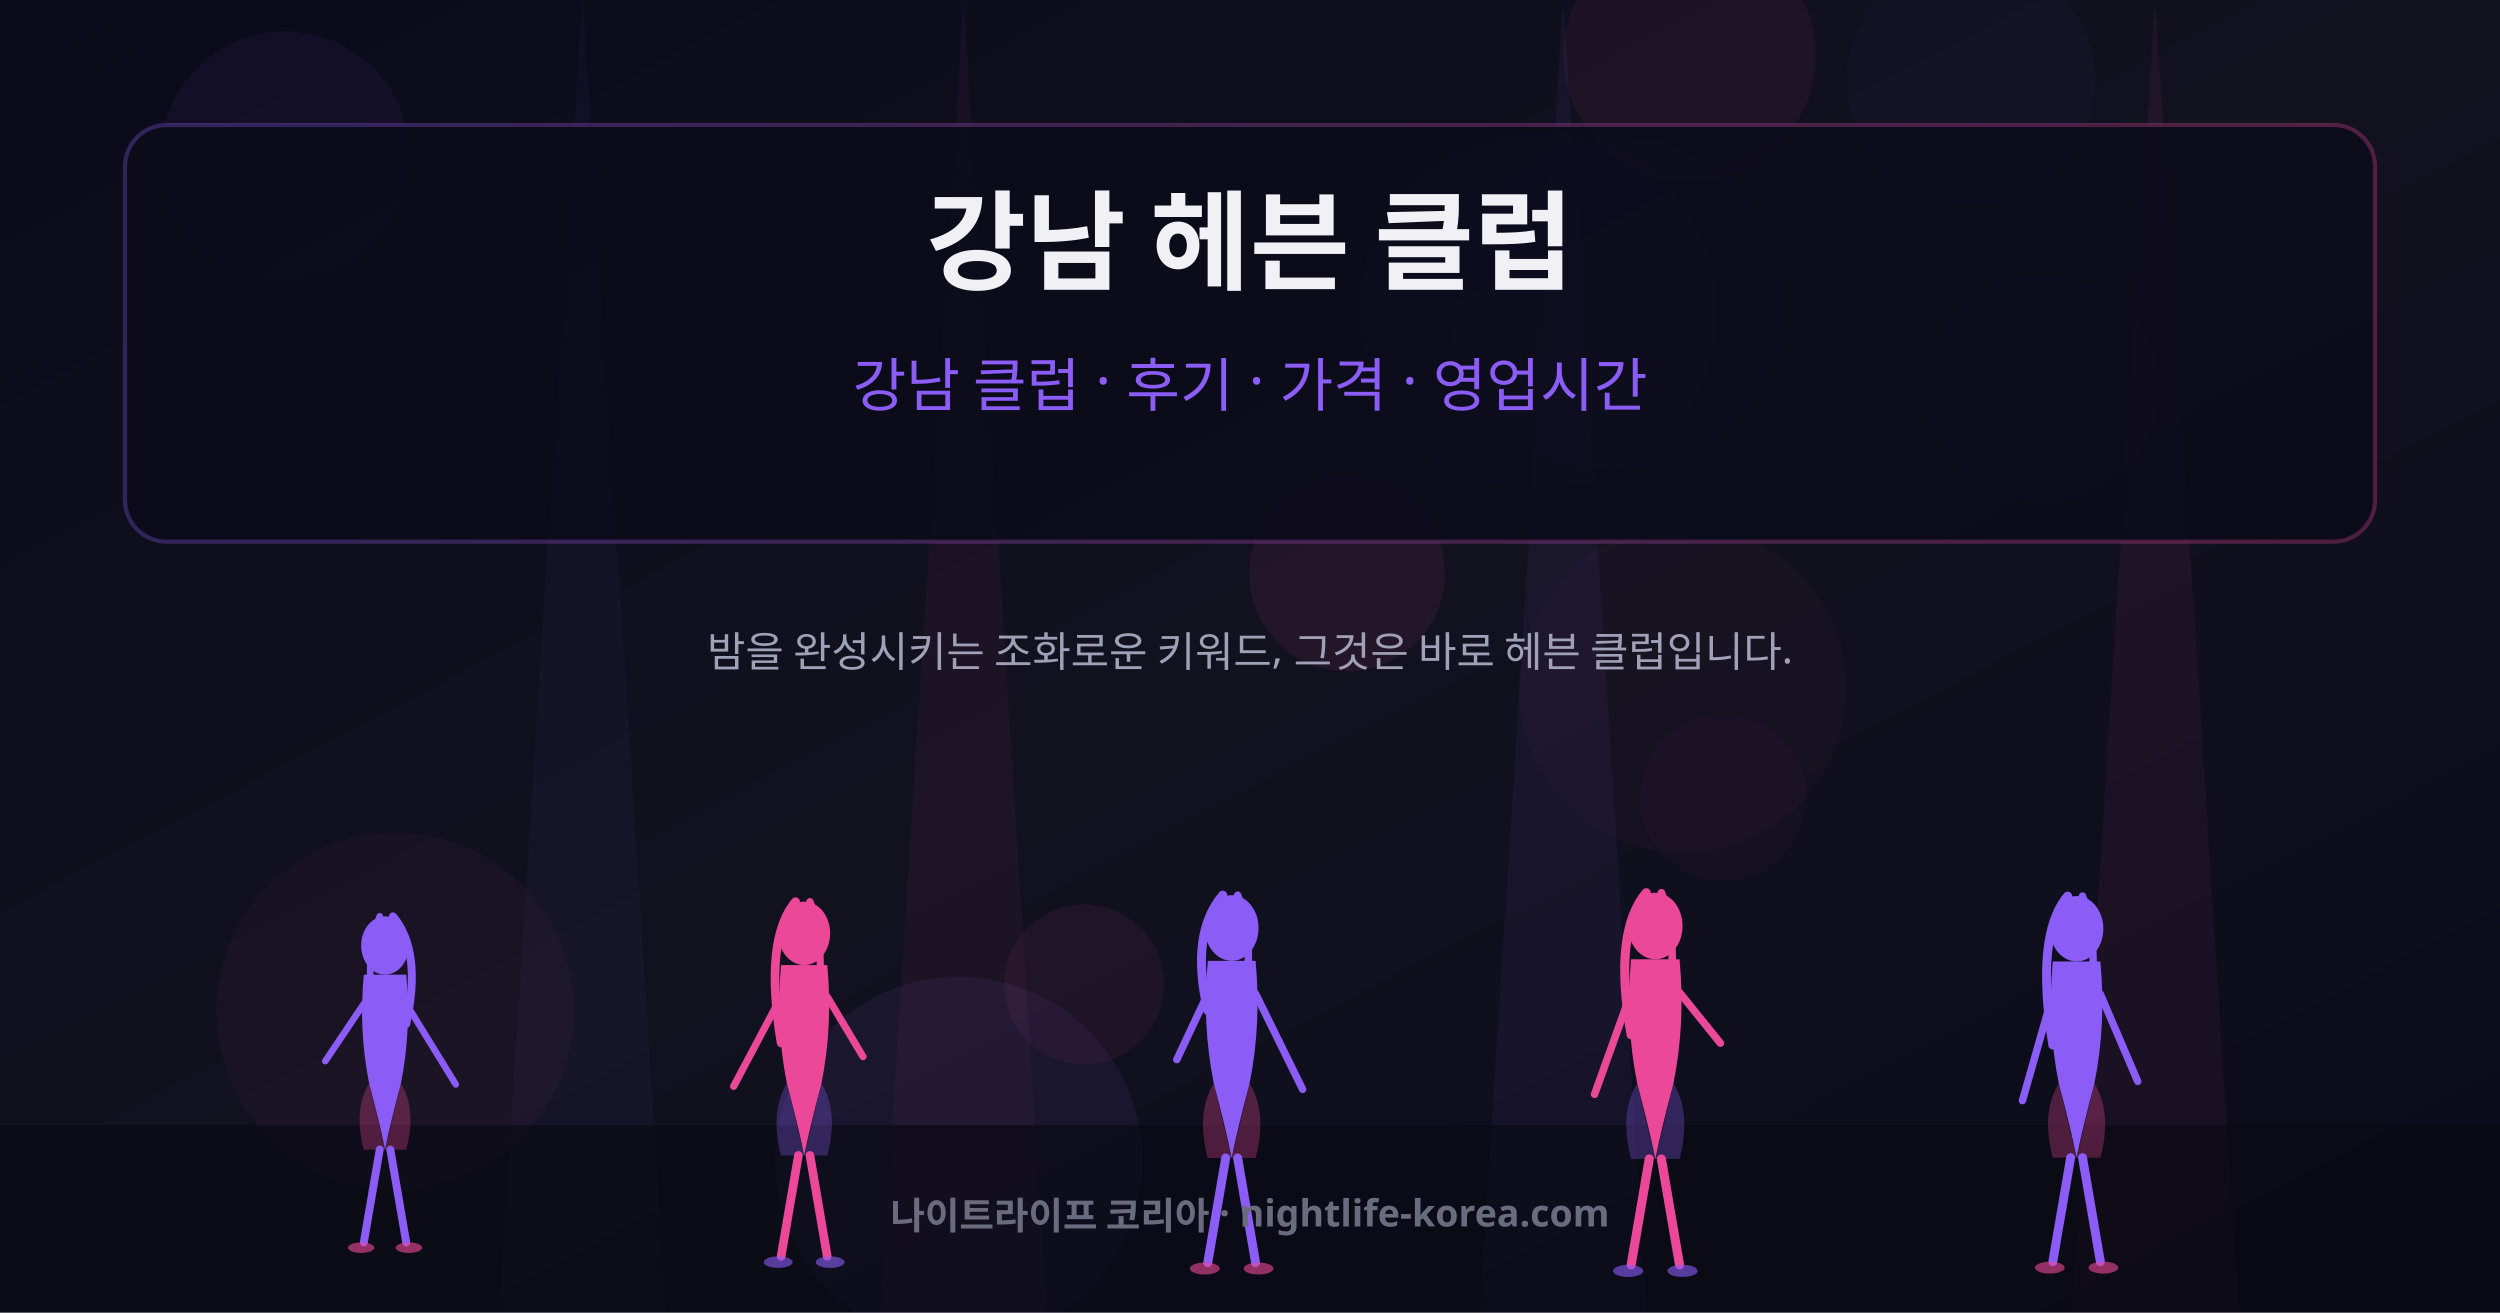
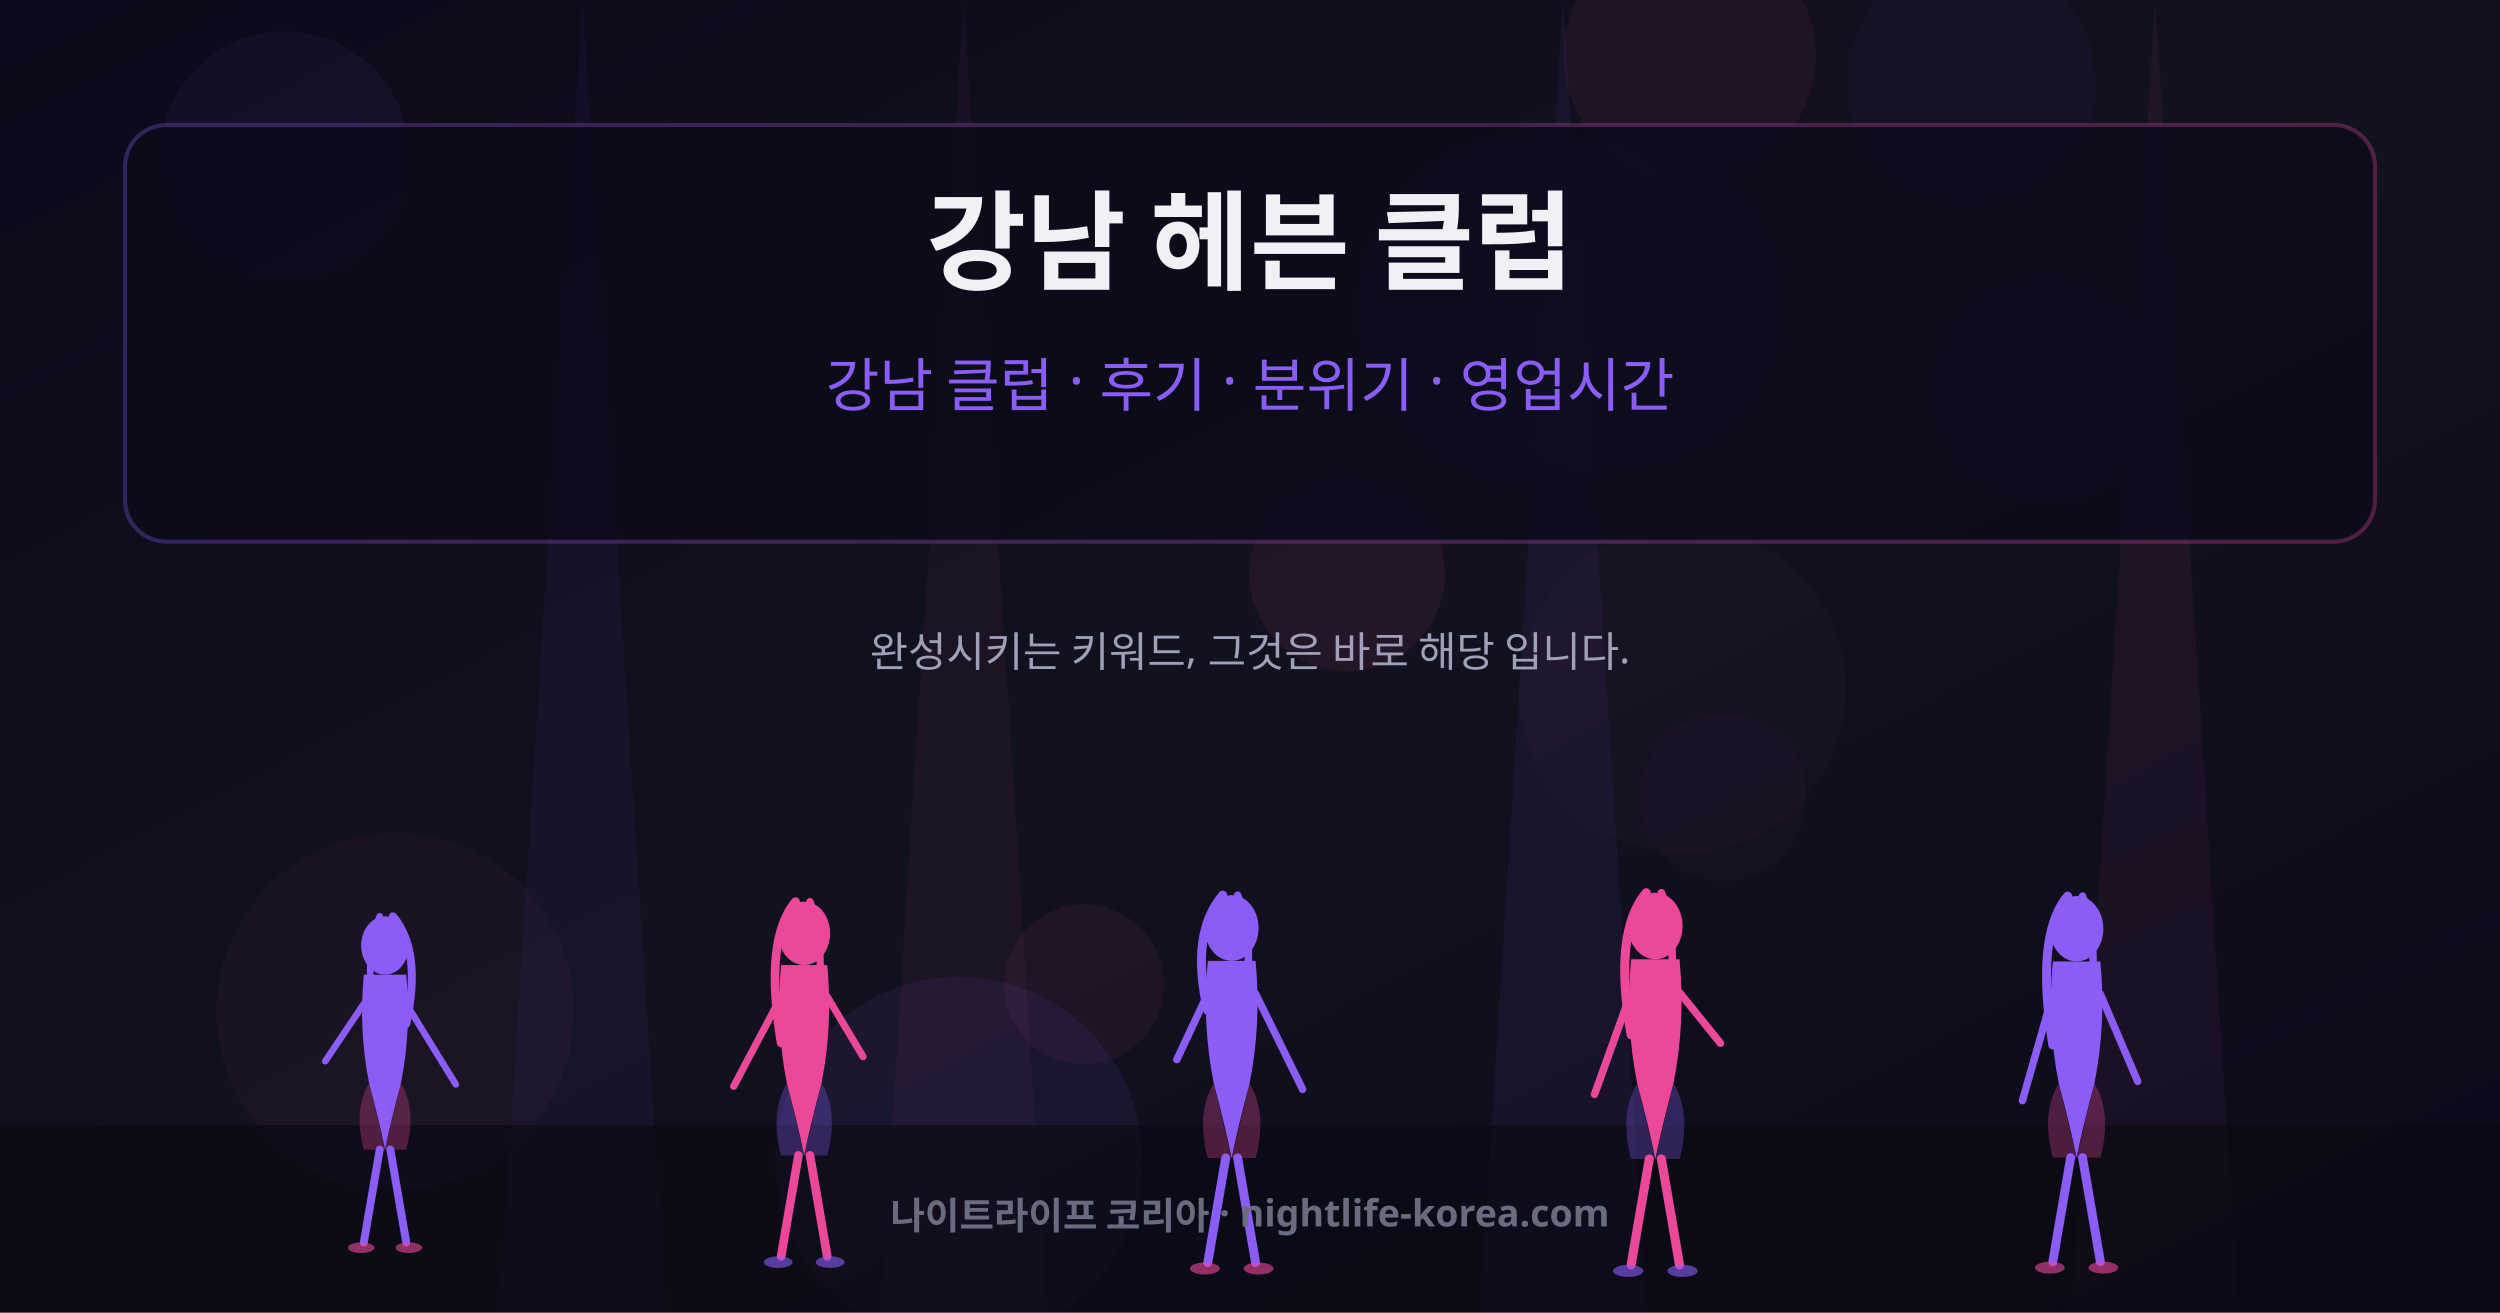
<svg xmlns="http://www.w3.org/2000/svg" viewBox="0 0 1200 630" width="1200" height="630">
  <defs>
    <linearGradient id="ogbg" x1="0%" y1="0%" x2="100%" y2="100%">
      <stop offset="0%" style="stop-color:#0a0a1a" />
      <stop offset="50%" style="stop-color:#12121f" />
      <stop offset="100%" style="stop-color:#0a0a1a" />
    </linearGradient>
    <linearGradient id="ogtxt" x1="0%" y1="0%" x2="100%" y2="0%">
      <stop offset="0%" style="stop-color:#8b5cf6" />
      <stop offset="100%" style="stop-color:#ec4899" />
    </linearGradient>
  </defs>
  <rect width="1200" height="630" fill="url(#ogbg)" />
  <polygon points="279.593,0 239.593,630 319.593,630" fill="#8b5cf6" opacity="0.046" />
  <polygon points="462.56,0 422.56,630 502.56,630" fill="#ec4899" opacity="0.052" />
  <polygon points="750.29,0 710.29,630 790.29,630" fill="#8b5cf6" opacity="0.068" />
  <polygon points="1034.501,0 994.501,630 1074.501,630" fill="#ec4899" opacity="0.063" />
  <circle cx="520.338" cy="472.518" r="38.35" fill="#ec4899" opacity="0.063" />
  <circle cx="136.89" cy="74.768" r="59.691" fill="#8b5cf6" opacity="0.059" />
  <circle cx="646.579" cy="275.239" r="46.979" fill="#ec4899" opacity="0.074" />
  <circle cx="827.203" cy="382.896" r="39.809" fill="#ec4899" opacity="0.035" />
  <circle cx="807.739" cy="330.716" r="78.571" fill="#ec4899" opacity="0.031" />
  <circle cx="460.224" cy="557.028" r="88.101" fill="#8b5cf6" opacity="0.08" />
  <circle cx="946.002" cy="39.27" r="59.666" fill="#8b5cf6" opacity="0.033" />
  <circle cx="981.228" cy="186.816" r="54.842" fill="#8b5cf6" opacity="0.037" />
  <circle cx="189.669" cy="485.427" r="85.758" fill="#ec4899" opacity="0.042" />
  <circle cx="738.03" cy="149.025" r="85.721" fill="#8b5cf6" opacity="0.05" />
  <circle cx="811.033" cy="26.64" r="60.511" fill="#ec4899" opacity="0.064" />
  <circle cx="775.989" cy="145.77" r="80.229" fill="#8b5cf6" opacity="0.058" />
  <rect x="0" y="540" width="1200" height="90" fill="#0a0a14" opacity="0.7" />
  <g transform="translate(184.8123,520) scale(1.272407)">
    <ellipse cx="0" cy="-52" rx="9" ry="11" fill="#8b5cf6" />
    <path d="M3,-63 Q14,-50 8,-22.363" stroke="#8b5cf6" stroke-width="3" fill="none" stroke-linecap="round" />
    <path d="M-2,-63 Q-8,-48 -4,-25.363" stroke="#8b5cf6" stroke-width="2.5" fill="none" stroke-linecap="round" />
    <path d="M-8,-41 Q-10,-20 -6,0 Q-2,15 0,25 Q2,15 6,0 Q10,-20 8,-41 Z" fill="#8b5cf6" />
    <path d="M-6,0 Q-12,10 -8,25 L0,25 Z" fill="#ec4899" opacity="0.3" />
    <path d="M6,0 Q12,10 8,25 L0,25 Z" fill="#ec4899" opacity="0.3" />
    <line x1="-2" y1="25" x2="-8" y2="60" stroke="#8b5cf6" stroke-width="3" stroke-linecap="round" />
    <line x1="2" y1="25" x2="8" y2="60" stroke="#8b5cf6" stroke-width="3" stroke-linecap="round" />
    <ellipse cx="-9" cy="62" rx="5" ry="2" fill="#ec4899" opacity="0.6" />
    <ellipse cx="9" cy="62" rx="5" ry="2" fill="#ec4899" opacity="0.6" />
    <line x1="-8" y1="-30" x2="-22.55" y2="-8.374" stroke="#8b5cf6" stroke-width="2.5" stroke-linecap="round" />
    <line x1="8" y1="-30" x2="26.703" y2="0.408" stroke="#8b5cf6" stroke-width="2.5" stroke-linecap="round" />
  </g>
  <g transform="translate(386.0048,520) scale(1.384362)">
    <ellipse cx="0" cy="-52" rx="9" ry="11" fill="#ec4899" />
    <path d="M-3,-63 Q-14,-50 -8,-13.996" stroke="#ec4899" stroke-width="3" fill="none" stroke-linecap="round" />
    <path d="M2,-63 Q8,-48 4,-16.996" stroke="#ec4899" stroke-width="2.5" fill="none" stroke-linecap="round" />
    <path d="M-8,-41 Q-10,-20 -6,0 Q-2,15 0,25 Q2,15 6,0 Q10,-20 8,-41 Z" fill="#ec4899" />
    <path d="M-6,0 Q-12,10 -8,25 L0,25 Z" fill="#8b5cf6" opacity="0.3" />
    <path d="M6,0 Q12,10 8,25 L0,25 Z" fill="#8b5cf6" opacity="0.3" />
    <line x1="-2" y1="25" x2="-8" y2="60" stroke="#ec4899" stroke-width="3" stroke-linecap="round" />
    <line x1="2" y1="25" x2="8" y2="60" stroke="#ec4899" stroke-width="3" stroke-linecap="round" />
    <ellipse cx="-9" cy="62" rx="5" ry="2" fill="#8b5cf6" opacity="0.6" />
    <ellipse cx="9" cy="62" rx="5" ry="2" fill="#8b5cf6" opacity="0.6" />
    <line x1="-8" y1="-30" x2="-24.455" y2="1.041" stroke="#ec4899" stroke-width="2.5" stroke-linecap="round" />
    <line x1="8" y1="-30" x2="20.4" y2="-9.267" stroke="#ec4899" stroke-width="2.5" stroke-linecap="round" />
  </g>
  <g transform="translate(591.204,520) scale(1.433733)">
    <ellipse cx="0" cy="-52" rx="9" ry="11" fill="#8b5cf6" />
    <path d="M-3,-63 Q-14,-50 -8,-24.333" stroke="#8b5cf6" stroke-width="3" fill="none" stroke-linecap="round" />
    <path d="M2,-63 Q8,-48 4,-27.333" stroke="#8b5cf6" stroke-width="2.5" fill="none" stroke-linecap="round" />
    <path d="M-8,-41 Q-10,-20 -6,0 Q-2,15 0,25 Q2,15 6,0 Q10,-20 8,-41 Z" fill="#8b5cf6" />
    <path d="M-6,0 Q-12,10 -8,25 L0,25 Z" fill="#ec4899" opacity="0.3" />
    <path d="M6,0 Q12,10 8,25 L0,25 Z" fill="#ec4899" opacity="0.3" />
    <line x1="-2" y1="25" x2="-8" y2="60" stroke="#8b5cf6" stroke-width="3" stroke-linecap="round" />
    <line x1="2" y1="25" x2="8" y2="60" stroke="#8b5cf6" stroke-width="3" stroke-linecap="round" />
    <ellipse cx="-9" cy="62" rx="5" ry="2" fill="#ec4899" opacity="0.6" />
    <ellipse cx="9" cy="62" rx="5" ry="2" fill="#ec4899" opacity="0.6" />
    <line x1="-8" y1="-30" x2="-18.378" y2="-7.95" stroke="#8b5cf6" stroke-width="2.5" stroke-linecap="round" />
    <line x1="8" y1="-30" x2="23.751" y2="2.003" stroke="#8b5cf6" stroke-width="2.5" stroke-linecap="round" />
  </g>
  <g transform="translate(794.5582,520) scale(1.452192)">
    <ellipse cx="0" cy="-52" rx="9" ry="11" fill="#ec4899" />
    <path d="M-3,-63 Q-14,-50 -8,-16.035" stroke="#ec4899" stroke-width="3" fill="none" stroke-linecap="round" />
    <path d="M2,-63 Q8,-48 4,-19.035" stroke="#ec4899" stroke-width="2.5" fill="none" stroke-linecap="round" />
    <path d="M-8,-41 Q-10,-20 -6,0 Q-2,15 0,25 Q2,15 6,0 Q10,-20 8,-41 Z" fill="#ec4899" />
    <path d="M-6,0 Q-12,10 -8,25 L0,25 Z" fill="#8b5cf6" opacity="0.3" />
    <path d="M6,0 Q12,10 8,25 L0,25 Z" fill="#8b5cf6" opacity="0.3" />
    <line x1="-2" y1="25" x2="-8" y2="60" stroke="#ec4899" stroke-width="3" stroke-linecap="round" />
    <line x1="2" y1="25" x2="8" y2="60" stroke="#ec4899" stroke-width="3" stroke-linecap="round" />
    <ellipse cx="-9" cy="62" rx="5" ry="2" fill="#8b5cf6" opacity="0.6" />
    <ellipse cx="9" cy="62" rx="5" ry="2" fill="#8b5cf6" opacity="0.6" />
    <line x1="-8" y1="-30" x2="-20.086" y2="3.617" stroke="#ec4899" stroke-width="2.5" stroke-linecap="round" />
    <line x1="8" y1="-30" x2="21.509" y2="-13.282" stroke="#ec4899" stroke-width="2.5" stroke-linecap="round" />
  </g>
  <g transform="translate(996.7607,520) scale(1.426932)">
    <ellipse cx="0" cy="-52" rx="9" ry="11" fill="#8b5cf6" />
    <path d="M-3,-63 Q-14,-50 -8,-12.89" stroke="#8b5cf6" stroke-width="3" fill="none" stroke-linecap="round" />
    <path d="M2,-63 Q8,-48 4,-15.89" stroke="#8b5cf6" stroke-width="2.5" fill="none" stroke-linecap="round" />
    <path d="M-8,-41 Q-10,-20 -6,0 Q-2,15 0,25 Q2,15 6,0 Q10,-20 8,-41 Z" fill="#8b5cf6" />
    <path d="M-6,0 Q-12,10 -8,25 L0,25 Z" fill="#ec4899" opacity="0.3" />
    <path d="M6,0 Q12,10 8,25 L0,25 Z" fill="#ec4899" opacity="0.3" />
    <line x1="-2" y1="25" x2="-8" y2="60" stroke="#8b5cf6" stroke-width="3" stroke-linecap="round" />
    <line x1="2" y1="25" x2="8" y2="60" stroke="#8b5cf6" stroke-width="3" stroke-linecap="round" />
    <ellipse cx="-9" cy="62" rx="5" ry="2" fill="#ec4899" opacity="0.6" />
    <ellipse cx="9" cy="62" rx="5" ry="2" fill="#ec4899" opacity="0.6" />
    <line x1="-8" y1="-30" x2="-18.215" y2="5.817" stroke="#8b5cf6" stroke-width="2.5" stroke-linecap="round" />
    <line x1="8" y1="-30" x2="20.56" y2="-0.664" stroke="#8b5cf6" stroke-width="2.5" stroke-linecap="round" />
  </g>
  <rect x="60" y="60" width="1080" height="200" rx="20" fill="#0a0a1a" opacity="0.85" />
  <rect x="60" y="60" width="1080" height="200" rx="20" fill="none" stroke="url(#ogtxt)" stroke-width="2" opacity="0.3" />
  <text x="600" y="135" text-anchor="middle" font-family="'Noto Sans KR',sans-serif" font-size="52" font-weight="800" fill="#f0f0f5">강남 헤븐 클럽</text>
-   <text x="600" y="195" text-anchor="middle" font-family="'Noto Sans KR',sans-serif" font-size="28" font-weight="500" fill="#8b5cf6">강남 클럽 · 후기 · 가격 · 영업시간</text>
+   <text x="600" y="195" text-anchor="middle" font-family="'Noto Sans KR',sans-serif" font-size="28" font-weight="500" fill="#8b5cf6">강남 클럽 · 후기 · 분위기 · 영업시간</text>
  <rect x="60" y="290" width="auto" height="40" rx="20" fill="#8b5cf6" opacity="0.15" />
-   <text x="600" y="320" text-anchor="middle" font-family="'Noto Sans KR',sans-serif" font-size="20" fill="#a0a0b8">밤을 완성시키는 조화로운 키워드, 그것은 바로 헤븐 클럽입니다.</text>
+   <text x="600" y="320" text-anchor="middle" font-family="'Noto Sans KR',sans-serif" font-size="20" fill="#a0a0b8">완성시키는 키워드, 그것은 바로 해당 입니다.</text>
  <text x="600" y="590" text-anchor="middle" font-family="'Noto Sans KR',sans-serif" font-size="18" font-weight="600" fill="#6b6b80">나이트라이프 코리아 · nightlife-korea.com</text>
</svg>
